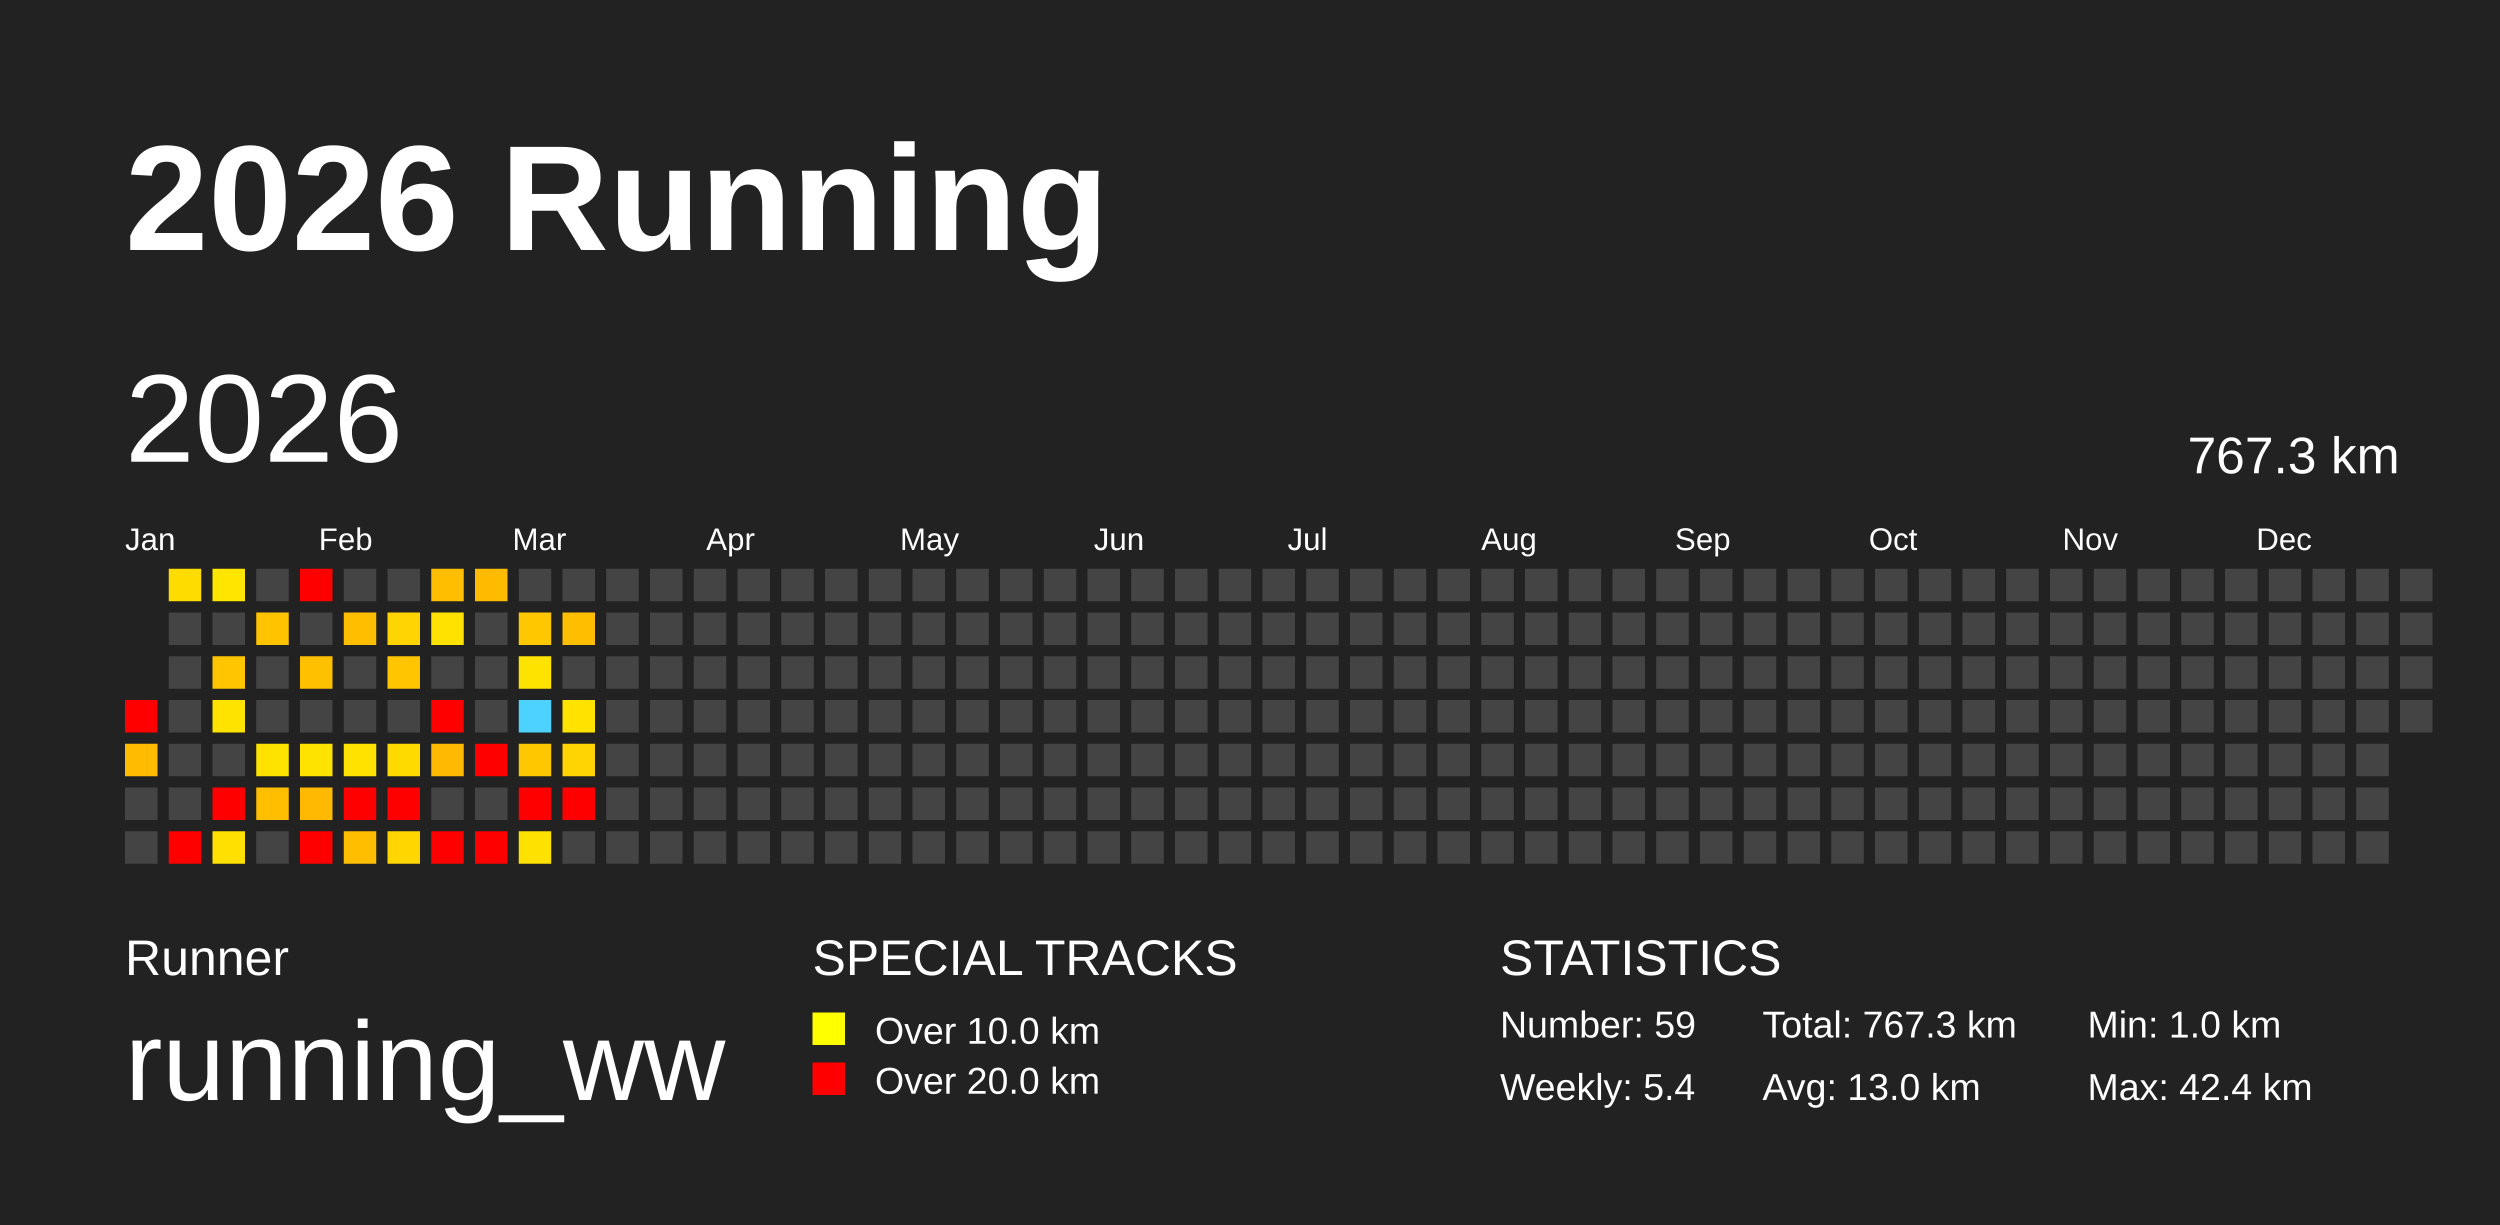
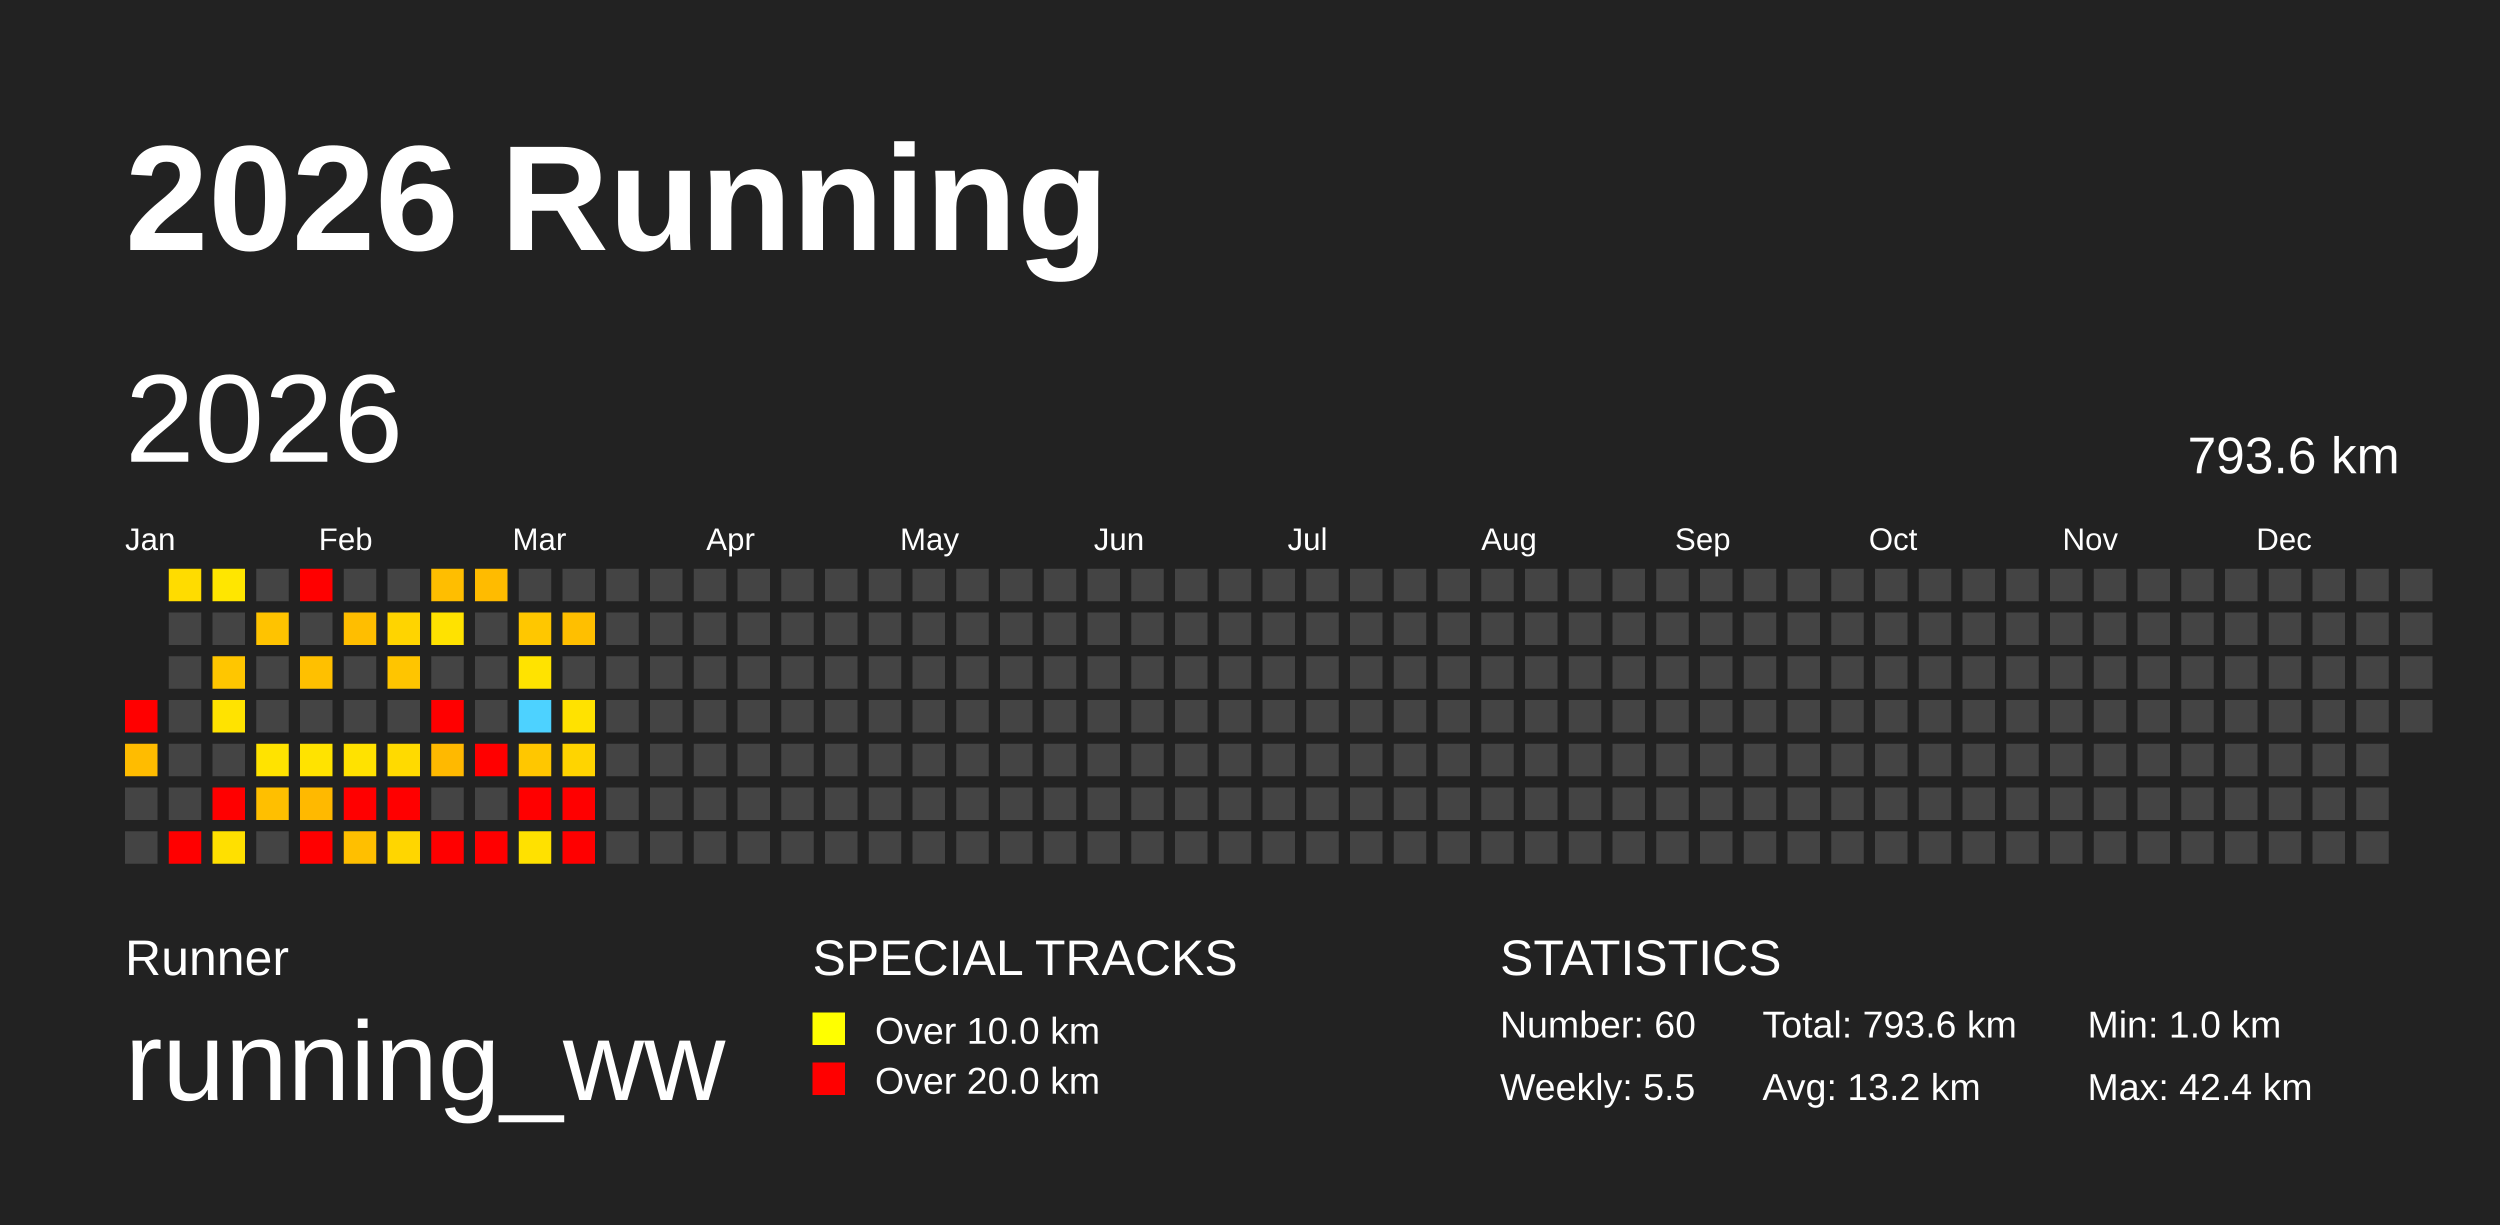
<svg xmlns="http://www.w3.org/2000/svg" baseProfile="full" height="98mm" version="1.1" viewBox="0,0,200,98" width="200mm">
  <defs />
  <rect fill="#222222" height="98" width="200" x="0" y="0" />
  <text fill="#FFFFFF" style="font-size:12px; font-family:Arial; font-weight:bold;" x="10" y="20">2026 Running</text>
  <text fill="#FFFFFF" style="font-size:4px; font-family:Arial" x="10" y="78">Runner</text>
  <text fill="#FFFFFF" style="font-size:9px; font-family:Arial" x="10" y="88">running_ww</text>
  <text fill="#FFFFFF" style="font-size:4px; font-family:Arial" x="65" y="78">SPECIAL TRACKS</text>
  <rect fill="yellow" height="2.6" width="2.6" x="65" y="81" />
  <text fill="#FFFFFF" style="font-size:3px; font-family:Arial" x="70" y="83.5">Over 10.0 km</text>
  <rect fill="red" height="2.6" width="2.6" x="65" y="85" />
  <text fill="#FFFFFF" style="font-size:3px; font-family:Arial" x="70" y="87.5">Over 20.0 km</text>
  <text fill="#FFFFFF" style="font-size:4px; font-family:Arial" x="120" y="78">STATISTICS</text>
-   <text fill="#FFFFFF" style="font-size:3px; font-family:Arial" x="120" y="83">Number: 59</text>
-   <text fill="#FFFFFF" style="font-size:3px; font-family:Arial" x="120" y="88">Weekly: 5.4</text>
-   <text fill="#FFFFFF" style="font-size:3px; font-family:Arial" x="141" y="83">Total: 767.3 km</text>
-   <text fill="#FFFFFF" style="font-size:3px; font-family:Arial" x="141" y="88">Avg: 13.0 km</text>
+   <text fill="#FFFFFF" style="font-size:3px; font-family:Arial" x="120" y="83">Number: 60</text>
+   <text fill="#FFFFFF" style="font-size:3px; font-family:Arial" x="120" y="88">Weekly: 5.5</text>
+   <text fill="#FFFFFF" style="font-size:3px; font-family:Arial" x="141" y="83">Total: 793.6 km</text>
+   <text fill="#FFFFFF" style="font-size:3px; font-family:Arial" x="141" y="88">Avg: 13.2 km</text>
  <text fill="#FFFFFF" style="font-size:3px; font-family:Arial" x="167" y="83">Min: 1.0 km</text>
  <text fill="#FFFFFF" style="font-size:3px; font-family:Arial" x="167" y="88">Max: 42.4 km</text>
  <text dominant-baseline="hanging" fill="#FFFFFF" style="font-size:10.0px; font-family:Arial;" x="10" y="30">2026</text>
-   <text dominant-baseline="hanging" fill="#FFFFFF" style="font-size:4.125px; font-family:Arial;" x="175" y="35">767.3 km</text>
+   <text dominant-baseline="hanging" fill="#FFFFFF" style="font-size:4.125px; font-family:Arial;" x="175" y="35">793.6 km</text>
  <text fill="#FFFFFF" style="font-size:2.5px; font-family:Arial" x="10.0" y="44">Jan</text>
  <text fill="#FFFFFF" style="font-size:2.5px; font-family:Arial" x="25.5" y="44">Feb</text>
  <text fill="#FFFFFF" style="font-size:2.5px; font-family:Arial" x="41.0" y="44">Mar</text>
  <text fill="#FFFFFF" style="font-size:2.5px; font-family:Arial" x="56.5" y="44">Apr</text>
  <text fill="#FFFFFF" style="font-size:2.5px; font-family:Arial" x="72.0" y="44">May</text>
  <text fill="#FFFFFF" style="font-size:2.5px; font-family:Arial" x="87.5" y="44">Jun</text>
  <text fill="#FFFFFF" style="font-size:2.5px; font-family:Arial" x="103.0" y="44">Jul</text>
  <text fill="#FFFFFF" style="font-size:2.5px; font-family:Arial" x="118.5" y="44">Aug</text>
  <text fill="#FFFFFF" style="font-size:2.5px; font-family:Arial" x="134.0" y="44">Sep</text>
  <text fill="#FFFFFF" style="font-size:2.5px; font-family:Arial" x="149.5" y="44">Oct</text>
  <text fill="#FFFFFF" style="font-size:2.5px; font-family:Arial" x="165.0" y="44">Nov</text>
  <text fill="#FFFFFF" style="font-size:2.5px; font-family:Arial" x="180.5" y="44">Dec</text>
  <rect fill="red" height="2.6" width="2.6" x="10.0" y="56.0" />
  <rect fill="#ffbc00" height="2.6" width="2.6" x="10.0" y="59.5" />
  <rect fill="#444444" height="2.6" width="2.6" x="10.0" y="63.0" />
  <rect fill="#444444" height="2.6" width="2.6" x="10.0" y="66.5" />
  <rect fill="#ffdc00" height="2.6" width="2.6" x="13.5" y="45.5" />
  <rect fill="#444444" height="2.6" width="2.6" x="13.5" y="49.0" />
  <rect fill="#444444" height="2.6" width="2.6" x="13.5" y="52.5" />
  <rect fill="#444444" height="2.6" width="2.6" x="13.5" y="56.0" />
  <rect fill="#444444" height="2.6" width="2.6" x="13.5" y="59.5" />
  <rect fill="#444444" height="2.6" width="2.6" x="13.5" y="63.0" />
  <rect fill="red" height="2.6" width="2.6" x="13.5" y="66.5" />
  <rect fill="#ffe600" height="2.6" width="2.6" x="17.0" y="45.5" />
  <rect fill="#444444" height="2.6" width="2.6" x="17.0" y="49.0" />
  <rect fill="#ffc600" height="2.6" width="2.6" x="17.0" y="52.5" />
  <rect fill="#ffe300" height="2.6" width="2.6" x="17.0" y="56.0" />
  <rect fill="#444444" height="2.6" width="2.6" x="17.0" y="59.5" />
  <rect fill="red" height="2.6" width="2.6" x="17.0" y="63.0" />
  <rect fill="#ffe000" height="2.6" width="2.6" x="17.0" y="66.5" />
  <rect fill="#444444" height="2.6" width="2.6" x="20.5" y="45.5" />
  <rect fill="#ffc300" height="2.6" width="2.6" x="20.5" y="49.0" />
  <rect fill="#444444" height="2.6" width="2.6" x="20.5" y="52.5" />
  <rect fill="#444444" height="2.6" width="2.6" x="20.5" y="56.0" />
  <rect fill="#ffe300" height="2.6" width="2.6" x="20.5" y="59.5" />
  <rect fill="#ffbf00" height="2.6" width="2.6" x="20.5" y="63.0" />
  <rect fill="#444444" height="2.6" width="2.6" x="20.5" y="66.5" />
  <rect fill="red" height="2.6" width="2.6" x="24.0" y="45.5" />
  <rect fill="#444444" height="2.6" width="2.6" x="24.0" y="49.0" />
  <rect fill="#ffc000" height="2.6" width="2.6" x="24.0" y="52.5" />
  <rect fill="#444444" height="2.6" width="2.6" x="24.0" y="56.0" />
  <rect fill="#ffe300" height="2.6" width="2.6" x="24.0" y="59.5" />
  <rect fill="#ffb900" height="2.6" width="2.6" x="24.0" y="63.0" />
  <rect fill="red" height="2.6" width="2.6" x="24.0" y="66.5" />
  <rect fill="#444444" height="2.6" width="2.6" x="27.5" y="45.5" />
  <rect fill="#ffbe00" height="2.6" width="2.6" x="27.5" y="49.0" />
  <rect fill="#444444" height="2.6" width="2.6" x="27.5" y="52.5" />
  <rect fill="#444444" height="2.6" width="2.6" x="27.5" y="56.0" />
  <rect fill="#ffe200" height="2.6" width="2.6" x="27.5" y="59.5" />
  <rect fill="red" height="2.6" width="2.6" x="27.5" y="63.0" />
  <rect fill="#ffbf00" height="2.6" width="2.6" x="27.5" y="66.5" />
  <rect fill="#444444" height="2.6" width="2.6" x="31.0" y="45.5" />
  <rect fill="#ffd400" height="2.6" width="2.6" x="31.0" y="49.0" />
  <rect fill="#ffc500" height="2.6" width="2.6" x="31.0" y="52.5" />
  <rect fill="#444444" height="2.6" width="2.6" x="31.0" y="56.0" />
  <rect fill="#ffda00" height="2.6" width="2.6" x="31.0" y="59.5" />
  <rect fill="red" height="2.6" width="2.6" x="31.0" y="63.0" />
  <rect fill="#ffd600" height="2.6" width="2.6" x="31.0" y="66.5" />
  <rect fill="#ffbe00" height="2.6" width="2.6" x="34.5" y="45.5" />
  <rect fill="#ffe200" height="2.6" width="2.6" x="34.5" y="49.0" />
  <rect fill="#444444" height="2.6" width="2.6" x="34.5" y="52.5" />
  <rect fill="red" height="2.6" width="2.6" x="34.5" y="56.0" />
  <rect fill="#ffb900" height="2.6" width="2.6" x="34.5" y="59.5" />
  <rect fill="#444444" height="2.6" width="2.6" x="34.5" y="63.0" />
  <rect fill="red" height="2.6" width="2.6" x="34.5" y="66.5" />
  <rect fill="#ffbb00" height="2.6" width="2.6" x="38.0" y="45.5" />
  <rect fill="#444444" height="2.6" width="2.6" x="38.0" y="49.0" />
  <rect fill="#444444" height="2.6" width="2.6" x="38.0" y="52.5" />
  <rect fill="#444444" height="2.6" width="2.6" x="38.0" y="56.0" />
  <rect fill="red" height="2.6" width="2.6" x="38.0" y="59.5" />
  <rect fill="#444444" height="2.6" width="2.6" x="38.0" y="63.0" />
  <rect fill="red" height="2.6" width="2.6" x="38.0" y="66.5" />
  <rect fill="#444444" height="2.6" width="2.6" x="41.5" y="45.5" />
  <rect fill="#ffc700" height="2.6" width="2.6" x="41.5" y="49.0" />
  <rect fill="#ffe300" height="2.6" width="2.6" x="41.5" y="52.5" />
  <rect fill="#4dd2ff" height="2.6" width="2.6" x="41.5" y="56.0" />
  <rect fill="#ffc700" height="2.6" width="2.6" x="41.5" y="59.5" />
  <rect fill="red" height="2.6" width="2.6" x="41.5" y="63.0" />
  <rect fill="#ffe100" height="2.6" width="2.6" x="41.5" y="66.5" />
  <rect fill="#444444" height="2.6" width="2.6" x="45.0" y="45.5" />
  <rect fill="#ffbf00" height="2.6" width="2.6" x="45.0" y="49.0" />
  <rect fill="#444444" height="2.6" width="2.6" x="45.0" y="52.5" />
  <rect fill="#ffe200" height="2.6" width="2.6" x="45.0" y="56.0" />
  <rect fill="#ffd400" height="2.6" width="2.6" x="45.0" y="59.5" />
  <rect fill="red" height="2.6" width="2.6" x="45.0" y="63.0" />
-   <rect fill="#444444" height="2.6" width="2.6" x="45.0" y="66.5" />
+   <rect fill="red" height="2.6" width="2.6" x="45.0" y="66.5" />
  <rect fill="#444444" height="2.6" width="2.6" x="48.5" y="45.5" />
  <rect fill="#444444" height="2.6" width="2.6" x="48.5" y="49.0" />
  <rect fill="#444444" height="2.6" width="2.6" x="48.5" y="52.5" />
  <rect fill="#444444" height="2.6" width="2.6" x="48.5" y="56.0" />
  <rect fill="#444444" height="2.6" width="2.6" x="48.5" y="59.5" />
  <rect fill="#444444" height="2.6" width="2.6" x="48.5" y="63.0" />
  <rect fill="#444444" height="2.6" width="2.6" x="48.5" y="66.5" />
  <rect fill="#444444" height="2.6" width="2.6" x="52.0" y="45.5" />
  <rect fill="#444444" height="2.6" width="2.6" x="52.0" y="49.0" />
  <rect fill="#444444" height="2.6" width="2.6" x="52.0" y="52.5" />
  <rect fill="#444444" height="2.6" width="2.6" x="52.0" y="56.0" />
  <rect fill="#444444" height="2.6" width="2.6" x="52.0" y="59.5" />
  <rect fill="#444444" height="2.6" width="2.6" x="52.0" y="63.0" />
  <rect fill="#444444" height="2.6" width="2.6" x="52.0" y="66.5" />
  <rect fill="#444444" height="2.6" width="2.6" x="55.5" y="45.5" />
  <rect fill="#444444" height="2.6" width="2.6" x="55.5" y="49.0" />
  <rect fill="#444444" height="2.6" width="2.6" x="55.5" y="52.5" />
  <rect fill="#444444" height="2.6" width="2.6" x="55.5" y="56.0" />
  <rect fill="#444444" height="2.6" width="2.6" x="55.5" y="59.5" />
  <rect fill="#444444" height="2.6" width="2.6" x="55.5" y="63.0" />
  <rect fill="#444444" height="2.6" width="2.6" x="55.5" y="66.5" />
  <rect fill="#444444" height="2.6" width="2.6" x="59.0" y="45.5" />
  <rect fill="#444444" height="2.6" width="2.6" x="59.0" y="49.0" />
  <rect fill="#444444" height="2.6" width="2.6" x="59.0" y="52.5" />
  <rect fill="#444444" height="2.6" width="2.6" x="59.0" y="56.0" />
  <rect fill="#444444" height="2.6" width="2.6" x="59.0" y="59.5" />
  <rect fill="#444444" height="2.6" width="2.6" x="59.0" y="63.0" />
  <rect fill="#444444" height="2.6" width="2.6" x="59.0" y="66.5" />
  <rect fill="#444444" height="2.6" width="2.6" x="62.5" y="45.5" />
  <rect fill="#444444" height="2.6" width="2.6" x="62.5" y="49.0" />
  <rect fill="#444444" height="2.6" width="2.6" x="62.5" y="52.5" />
  <rect fill="#444444" height="2.6" width="2.6" x="62.5" y="56.0" />
  <rect fill="#444444" height="2.6" width="2.6" x="62.5" y="59.5" />
  <rect fill="#444444" height="2.6" width="2.6" x="62.5" y="63.0" />
  <rect fill="#444444" height="2.6" width="2.6" x="62.5" y="66.5" />
  <rect fill="#444444" height="2.6" width="2.6" x="66.0" y="45.5" />
  <rect fill="#444444" height="2.6" width="2.6" x="66.0" y="49.0" />
  <rect fill="#444444" height="2.6" width="2.6" x="66.0" y="52.5" />
  <rect fill="#444444" height="2.6" width="2.6" x="66.0" y="56.0" />
  <rect fill="#444444" height="2.6" width="2.6" x="66.0" y="59.5" />
  <rect fill="#444444" height="2.6" width="2.6" x="66.0" y="63.0" />
  <rect fill="#444444" height="2.6" width="2.6" x="66.0" y="66.5" />
  <rect fill="#444444" height="2.6" width="2.6" x="69.5" y="45.5" />
  <rect fill="#444444" height="2.6" width="2.6" x="69.5" y="49.0" />
  <rect fill="#444444" height="2.6" width="2.6" x="69.5" y="52.5" />
  <rect fill="#444444" height="2.6" width="2.6" x="69.5" y="56.0" />
  <rect fill="#444444" height="2.6" width="2.6" x="69.5" y="59.5" />
  <rect fill="#444444" height="2.6" width="2.6" x="69.5" y="63.0" />
  <rect fill="#444444" height="2.6" width="2.6" x="69.5" y="66.5" />
  <rect fill="#444444" height="2.6" width="2.6" x="73.0" y="45.5" />
  <rect fill="#444444" height="2.6" width="2.6" x="73.0" y="49.0" />
  <rect fill="#444444" height="2.6" width="2.6" x="73.0" y="52.5" />
  <rect fill="#444444" height="2.6" width="2.6" x="73.0" y="56.0" />
  <rect fill="#444444" height="2.6" width="2.6" x="73.0" y="59.5" />
  <rect fill="#444444" height="2.6" width="2.6" x="73.0" y="63.0" />
  <rect fill="#444444" height="2.6" width="2.6" x="73.0" y="66.5" />
  <rect fill="#444444" height="2.6" width="2.6" x="76.5" y="45.5" />
  <rect fill="#444444" height="2.6" width="2.6" x="76.5" y="49.0" />
  <rect fill="#444444" height="2.6" width="2.6" x="76.5" y="52.5" />
  <rect fill="#444444" height="2.6" width="2.6" x="76.5" y="56.0" />
  <rect fill="#444444" height="2.6" width="2.6" x="76.5" y="59.5" />
  <rect fill="#444444" height="2.6" width="2.6" x="76.5" y="63.0" />
  <rect fill="#444444" height="2.6" width="2.6" x="76.5" y="66.5" />
  <rect fill="#444444" height="2.6" width="2.6" x="80.0" y="45.5" />
  <rect fill="#444444" height="2.6" width="2.6" x="80.0" y="49.0" />
  <rect fill="#444444" height="2.6" width="2.6" x="80.0" y="52.5" />
  <rect fill="#444444" height="2.6" width="2.6" x="80.0" y="56.0" />
  <rect fill="#444444" height="2.6" width="2.6" x="80.0" y="59.5" />
  <rect fill="#444444" height="2.6" width="2.6" x="80.0" y="63.0" />
  <rect fill="#444444" height="2.6" width="2.6" x="80.0" y="66.5" />
  <rect fill="#444444" height="2.6" width="2.6" x="83.5" y="45.5" />
  <rect fill="#444444" height="2.6" width="2.6" x="83.5" y="49.0" />
  <rect fill="#444444" height="2.6" width="2.6" x="83.5" y="52.5" />
  <rect fill="#444444" height="2.6" width="2.6" x="83.5" y="56.0" />
  <rect fill="#444444" height="2.6" width="2.6" x="83.5" y="59.5" />
  <rect fill="#444444" height="2.6" width="2.6" x="83.5" y="63.0" />
  <rect fill="#444444" height="2.6" width="2.6" x="83.5" y="66.5" />
  <rect fill="#444444" height="2.6" width="2.6" x="87.0" y="45.5" />
  <rect fill="#444444" height="2.6" width="2.6" x="87.0" y="49.0" />
  <rect fill="#444444" height="2.6" width="2.6" x="87.0" y="52.5" />
  <rect fill="#444444" height="2.6" width="2.6" x="87.0" y="56.0" />
  <rect fill="#444444" height="2.6" width="2.6" x="87.0" y="59.5" />
  <rect fill="#444444" height="2.6" width="2.6" x="87.0" y="63.0" />
  <rect fill="#444444" height="2.6" width="2.6" x="87.0" y="66.5" />
  <rect fill="#444444" height="2.6" width="2.6" x="90.5" y="45.5" />
  <rect fill="#444444" height="2.6" width="2.6" x="90.5" y="49.0" />
  <rect fill="#444444" height="2.6" width="2.6" x="90.5" y="52.5" />
  <rect fill="#444444" height="2.6" width="2.6" x="90.5" y="56.0" />
  <rect fill="#444444" height="2.6" width="2.6" x="90.5" y="59.5" />
  <rect fill="#444444" height="2.6" width="2.6" x="90.5" y="63.0" />
  <rect fill="#444444" height="2.6" width="2.6" x="90.5" y="66.5" />
  <rect fill="#444444" height="2.6" width="2.6" x="94.0" y="45.5" />
  <rect fill="#444444" height="2.6" width="2.6" x="94.0" y="49.0" />
  <rect fill="#444444" height="2.6" width="2.6" x="94.0" y="52.5" />
  <rect fill="#444444" height="2.6" width="2.6" x="94.0" y="56.0" />
  <rect fill="#444444" height="2.6" width="2.6" x="94.0" y="59.5" />
  <rect fill="#444444" height="2.6" width="2.6" x="94.0" y="63.0" />
  <rect fill="#444444" height="2.6" width="2.6" x="94.0" y="66.5" />
  <rect fill="#444444" height="2.6" width="2.6" x="97.5" y="45.5" />
  <rect fill="#444444" height="2.6" width="2.6" x="97.5" y="49.0" />
  <rect fill="#444444" height="2.6" width="2.6" x="97.5" y="52.5" />
  <rect fill="#444444" height="2.6" width="2.6" x="97.5" y="56.0" />
  <rect fill="#444444" height="2.6" width="2.6" x="97.5" y="59.5" />
  <rect fill="#444444" height="2.6" width="2.6" x="97.5" y="63.0" />
  <rect fill="#444444" height="2.6" width="2.6" x="97.5" y="66.5" />
  <rect fill="#444444" height="2.6" width="2.6" x="101.0" y="45.5" />
  <rect fill="#444444" height="2.6" width="2.6" x="101.0" y="49.0" />
  <rect fill="#444444" height="2.6" width="2.6" x="101.0" y="52.5" />
  <rect fill="#444444" height="2.6" width="2.6" x="101.0" y="56.0" />
  <rect fill="#444444" height="2.6" width="2.6" x="101.0" y="59.5" />
  <rect fill="#444444" height="2.6" width="2.6" x="101.0" y="63.0" />
  <rect fill="#444444" height="2.6" width="2.6" x="101.0" y="66.5" />
  <rect fill="#444444" height="2.6" width="2.6" x="104.5" y="45.5" />
  <rect fill="#444444" height="2.6" width="2.6" x="104.5" y="49.0" />
  <rect fill="#444444" height="2.6" width="2.6" x="104.5" y="52.5" />
  <rect fill="#444444" height="2.6" width="2.6" x="104.5" y="56.0" />
  <rect fill="#444444" height="2.6" width="2.6" x="104.5" y="59.5" />
  <rect fill="#444444" height="2.6" width="2.6" x="104.5" y="63.0" />
  <rect fill="#444444" height="2.6" width="2.6" x="104.5" y="66.5" />
  <rect fill="#444444" height="2.6" width="2.6" x="108.0" y="45.5" />
  <rect fill="#444444" height="2.6" width="2.6" x="108.0" y="49.0" />
  <rect fill="#444444" height="2.6" width="2.6" x="108.0" y="52.5" />
  <rect fill="#444444" height="2.6" width="2.6" x="108.0" y="56.0" />
  <rect fill="#444444" height="2.6" width="2.6" x="108.0" y="59.5" />
  <rect fill="#444444" height="2.6" width="2.6" x="108.0" y="63.0" />
  <rect fill="#444444" height="2.6" width="2.6" x="108.0" y="66.5" />
  <rect fill="#444444" height="2.6" width="2.6" x="111.5" y="45.5" />
  <rect fill="#444444" height="2.6" width="2.6" x="111.5" y="49.0" />
  <rect fill="#444444" height="2.6" width="2.6" x="111.5" y="52.5" />
  <rect fill="#444444" height="2.6" width="2.6" x="111.5" y="56.0" />
  <rect fill="#444444" height="2.6" width="2.6" x="111.5" y="59.5" />
  <rect fill="#444444" height="2.6" width="2.6" x="111.5" y="63.0" />
  <rect fill="#444444" height="2.6" width="2.6" x="111.5" y="66.5" />
  <rect fill="#444444" height="2.6" width="2.6" x="115.0" y="45.5" />
  <rect fill="#444444" height="2.6" width="2.6" x="115.0" y="49.0" />
  <rect fill="#444444" height="2.6" width="2.6" x="115.0" y="52.5" />
  <rect fill="#444444" height="2.6" width="2.6" x="115.0" y="56.0" />
  <rect fill="#444444" height="2.6" width="2.6" x="115.0" y="59.5" />
  <rect fill="#444444" height="2.6" width="2.6" x="115.0" y="63.0" />
  <rect fill="#444444" height="2.6" width="2.6" x="115.0" y="66.5" />
  <rect fill="#444444" height="2.6" width="2.6" x="118.5" y="45.5" />
  <rect fill="#444444" height="2.6" width="2.6" x="118.5" y="49.0" />
  <rect fill="#444444" height="2.6" width="2.6" x="118.5" y="52.5" />
  <rect fill="#444444" height="2.6" width="2.6" x="118.5" y="56.0" />
  <rect fill="#444444" height="2.6" width="2.6" x="118.5" y="59.5" />
  <rect fill="#444444" height="2.6" width="2.6" x="118.5" y="63.0" />
  <rect fill="#444444" height="2.6" width="2.6" x="118.5" y="66.5" />
  <rect fill="#444444" height="2.6" width="2.6" x="122.0" y="45.5" />
  <rect fill="#444444" height="2.6" width="2.6" x="122.0" y="49.0" />
  <rect fill="#444444" height="2.6" width="2.6" x="122.0" y="52.5" />
  <rect fill="#444444" height="2.6" width="2.6" x="122.0" y="56.0" />
  <rect fill="#444444" height="2.6" width="2.6" x="122.0" y="59.5" />
  <rect fill="#444444" height="2.6" width="2.6" x="122.0" y="63.0" />
  <rect fill="#444444" height="2.6" width="2.6" x="122.0" y="66.5" />
  <rect fill="#444444" height="2.6" width="2.6" x="125.5" y="45.5" />
  <rect fill="#444444" height="2.6" width="2.6" x="125.5" y="49.0" />
  <rect fill="#444444" height="2.6" width="2.6" x="125.5" y="52.5" />
  <rect fill="#444444" height="2.6" width="2.6" x="125.5" y="56.0" />
  <rect fill="#444444" height="2.6" width="2.6" x="125.5" y="59.5" />
  <rect fill="#444444" height="2.6" width="2.6" x="125.5" y="63.0" />
  <rect fill="#444444" height="2.6" width="2.6" x="125.5" y="66.5" />
  <rect fill="#444444" height="2.6" width="2.6" x="129.0" y="45.5" />
  <rect fill="#444444" height="2.6" width="2.6" x="129.0" y="49.0" />
  <rect fill="#444444" height="2.6" width="2.6" x="129.0" y="52.5" />
  <rect fill="#444444" height="2.6" width="2.6" x="129.0" y="56.0" />
  <rect fill="#444444" height="2.6" width="2.6" x="129.0" y="59.5" />
  <rect fill="#444444" height="2.6" width="2.6" x="129.0" y="63.0" />
  <rect fill="#444444" height="2.6" width="2.6" x="129.0" y="66.5" />
  <rect fill="#444444" height="2.6" width="2.6" x="132.5" y="45.5" />
  <rect fill="#444444" height="2.6" width="2.6" x="132.5" y="49.0" />
  <rect fill="#444444" height="2.6" width="2.6" x="132.5" y="52.5" />
  <rect fill="#444444" height="2.6" width="2.6" x="132.5" y="56.0" />
  <rect fill="#444444" height="2.6" width="2.6" x="132.5" y="59.5" />
  <rect fill="#444444" height="2.6" width="2.6" x="132.5" y="63.0" />
  <rect fill="#444444" height="2.6" width="2.6" x="132.5" y="66.5" />
  <rect fill="#444444" height="2.6" width="2.6" x="136.0" y="45.5" />
  <rect fill="#444444" height="2.6" width="2.6" x="136.0" y="49.0" />
  <rect fill="#444444" height="2.6" width="2.6" x="136.0" y="52.5" />
  <rect fill="#444444" height="2.6" width="2.6" x="136.0" y="56.0" />
  <rect fill="#444444" height="2.6" width="2.6" x="136.0" y="59.5" />
  <rect fill="#444444" height="2.6" width="2.6" x="136.0" y="63.0" />
  <rect fill="#444444" height="2.6" width="2.6" x="136.0" y="66.5" />
  <rect fill="#444444" height="2.6" width="2.6" x="139.5" y="45.5" />
  <rect fill="#444444" height="2.6" width="2.6" x="139.5" y="49.0" />
  <rect fill="#444444" height="2.6" width="2.6" x="139.5" y="52.5" />
  <rect fill="#444444" height="2.6" width="2.6" x="139.5" y="56.0" />
  <rect fill="#444444" height="2.6" width="2.6" x="139.5" y="59.5" />
  <rect fill="#444444" height="2.6" width="2.6" x="139.5" y="63.0" />
  <rect fill="#444444" height="2.6" width="2.6" x="139.5" y="66.5" />
  <rect fill="#444444" height="2.6" width="2.6" x="143.0" y="45.5" />
  <rect fill="#444444" height="2.6" width="2.6" x="143.0" y="49.0" />
  <rect fill="#444444" height="2.6" width="2.6" x="143.0" y="52.5" />
  <rect fill="#444444" height="2.6" width="2.6" x="143.0" y="56.0" />
  <rect fill="#444444" height="2.6" width="2.6" x="143.0" y="59.5" />
  <rect fill="#444444" height="2.6" width="2.6" x="143.0" y="63.0" />
  <rect fill="#444444" height="2.6" width="2.6" x="143.0" y="66.5" />
  <rect fill="#444444" height="2.6" width="2.6" x="146.5" y="45.5" />
  <rect fill="#444444" height="2.6" width="2.6" x="146.5" y="49.0" />
  <rect fill="#444444" height="2.6" width="2.6" x="146.5" y="52.5" />
  <rect fill="#444444" height="2.6" width="2.6" x="146.5" y="56.0" />
  <rect fill="#444444" height="2.6" width="2.6" x="146.5" y="59.5" />
  <rect fill="#444444" height="2.6" width="2.6" x="146.5" y="63.0" />
  <rect fill="#444444" height="2.6" width="2.6" x="146.5" y="66.5" />
  <rect fill="#444444" height="2.6" width="2.6" x="150.0" y="45.5" />
  <rect fill="#444444" height="2.6" width="2.6" x="150.0" y="49.0" />
  <rect fill="#444444" height="2.6" width="2.6" x="150.0" y="52.5" />
  <rect fill="#444444" height="2.6" width="2.6" x="150.0" y="56.0" />
  <rect fill="#444444" height="2.6" width="2.6" x="150.0" y="59.5" />
  <rect fill="#444444" height="2.6" width="2.6" x="150.0" y="63.0" />
  <rect fill="#444444" height="2.6" width="2.6" x="150.0" y="66.5" />
  <rect fill="#444444" height="2.6" width="2.6" x="153.5" y="45.5" />
  <rect fill="#444444" height="2.6" width="2.6" x="153.5" y="49.0" />
  <rect fill="#444444" height="2.6" width="2.6" x="153.5" y="52.5" />
  <rect fill="#444444" height="2.6" width="2.6" x="153.5" y="56.0" />
  <rect fill="#444444" height="2.6" width="2.6" x="153.5" y="59.5" />
  <rect fill="#444444" height="2.6" width="2.6" x="153.5" y="63.0" />
  <rect fill="#444444" height="2.6" width="2.6" x="153.5" y="66.5" />
  <rect fill="#444444" height="2.6" width="2.6" x="157.0" y="45.5" />
  <rect fill="#444444" height="2.6" width="2.6" x="157.0" y="49.0" />
  <rect fill="#444444" height="2.6" width="2.6" x="157.0" y="52.5" />
  <rect fill="#444444" height="2.6" width="2.6" x="157.0" y="56.0" />
  <rect fill="#444444" height="2.6" width="2.6" x="157.0" y="59.5" />
  <rect fill="#444444" height="2.6" width="2.6" x="157.0" y="63.0" />
  <rect fill="#444444" height="2.6" width="2.6" x="157.0" y="66.5" />
  <rect fill="#444444" height="2.6" width="2.6" x="160.5" y="45.5" />
  <rect fill="#444444" height="2.6" width="2.6" x="160.5" y="49.0" />
  <rect fill="#444444" height="2.6" width="2.6" x="160.5" y="52.5" />
  <rect fill="#444444" height="2.6" width="2.6" x="160.5" y="56.0" />
  <rect fill="#444444" height="2.6" width="2.6" x="160.5" y="59.5" />
  <rect fill="#444444" height="2.6" width="2.6" x="160.5" y="63.0" />
  <rect fill="#444444" height="2.6" width="2.6" x="160.5" y="66.5" />
  <rect fill="#444444" height="2.6" width="2.6" x="164.0" y="45.5" />
  <rect fill="#444444" height="2.6" width="2.6" x="164.0" y="49.0" />
  <rect fill="#444444" height="2.6" width="2.6" x="164.0" y="52.5" />
  <rect fill="#444444" height="2.6" width="2.6" x="164.0" y="56.0" />
  <rect fill="#444444" height="2.6" width="2.6" x="164.0" y="59.5" />
  <rect fill="#444444" height="2.6" width="2.6" x="164.0" y="63.0" />
  <rect fill="#444444" height="2.6" width="2.6" x="164.0" y="66.5" />
  <rect fill="#444444" height="2.6" width="2.6" x="167.5" y="45.5" />
  <rect fill="#444444" height="2.6" width="2.6" x="167.5" y="49.0" />
  <rect fill="#444444" height="2.6" width="2.6" x="167.5" y="52.5" />
  <rect fill="#444444" height="2.6" width="2.6" x="167.5" y="56.0" />
  <rect fill="#444444" height="2.6" width="2.6" x="167.5" y="59.5" />
  <rect fill="#444444" height="2.6" width="2.6" x="167.5" y="63.0" />
  <rect fill="#444444" height="2.6" width="2.6" x="167.5" y="66.5" />
  <rect fill="#444444" height="2.6" width="2.6" x="171.0" y="45.5" />
  <rect fill="#444444" height="2.6" width="2.6" x="171.0" y="49.0" />
  <rect fill="#444444" height="2.6" width="2.6" x="171.0" y="52.5" />
  <rect fill="#444444" height="2.6" width="2.6" x="171.0" y="56.0" />
  <rect fill="#444444" height="2.6" width="2.6" x="171.0" y="59.5" />
  <rect fill="#444444" height="2.6" width="2.6" x="171.0" y="63.0" />
  <rect fill="#444444" height="2.6" width="2.6" x="171.0" y="66.5" />
  <rect fill="#444444" height="2.6" width="2.6" x="174.5" y="45.5" />
  <rect fill="#444444" height="2.6" width="2.6" x="174.5" y="49.0" />
  <rect fill="#444444" height="2.6" width="2.6" x="174.5" y="52.5" />
  <rect fill="#444444" height="2.6" width="2.6" x="174.5" y="56.0" />
  <rect fill="#444444" height="2.6" width="2.6" x="174.5" y="59.5" />
  <rect fill="#444444" height="2.6" width="2.6" x="174.5" y="63.0" />
  <rect fill="#444444" height="2.6" width="2.6" x="174.5" y="66.5" />
  <rect fill="#444444" height="2.6" width="2.6" x="178.0" y="45.5" />
  <rect fill="#444444" height="2.6" width="2.6" x="178.0" y="49.0" />
  <rect fill="#444444" height="2.6" width="2.6" x="178.0" y="52.5" />
  <rect fill="#444444" height="2.6" width="2.6" x="178.0" y="56.0" />
  <rect fill="#444444" height="2.6" width="2.6" x="178.0" y="59.5" />
  <rect fill="#444444" height="2.6" width="2.6" x="178.0" y="63.0" />
  <rect fill="#444444" height="2.6" width="2.6" x="178.0" y="66.5" />
  <rect fill="#444444" height="2.6" width="2.6" x="181.5" y="45.5" />
  <rect fill="#444444" height="2.6" width="2.6" x="181.5" y="49.0" />
  <rect fill="#444444" height="2.6" width="2.6" x="181.5" y="52.5" />
  <rect fill="#444444" height="2.6" width="2.6" x="181.5" y="56.0" />
  <rect fill="#444444" height="2.6" width="2.6" x="181.5" y="59.5" />
  <rect fill="#444444" height="2.6" width="2.6" x="181.5" y="63.0" />
  <rect fill="#444444" height="2.6" width="2.6" x="181.5" y="66.5" />
  <rect fill="#444444" height="2.6" width="2.6" x="185.0" y="45.5" />
  <rect fill="#444444" height="2.6" width="2.6" x="185.0" y="49.0" />
  <rect fill="#444444" height="2.6" width="2.6" x="185.0" y="52.5" />
  <rect fill="#444444" height="2.6" width="2.6" x="185.0" y="56.0" />
  <rect fill="#444444" height="2.6" width="2.6" x="185.0" y="59.5" />
  <rect fill="#444444" height="2.6" width="2.6" x="185.0" y="63.0" />
  <rect fill="#444444" height="2.6" width="2.6" x="185.0" y="66.5" />
  <rect fill="#444444" height="2.6" width="2.6" x="188.5" y="45.5" />
  <rect fill="#444444" height="2.6" width="2.6" x="188.5" y="49.0" />
  <rect fill="#444444" height="2.6" width="2.6" x="188.5" y="52.5" />
  <rect fill="#444444" height="2.6" width="2.6" x="188.5" y="56.0" />
  <rect fill="#444444" height="2.6" width="2.6" x="188.5" y="59.5" />
  <rect fill="#444444" height="2.6" width="2.6" x="188.5" y="63.0" />
  <rect fill="#444444" height="2.6" width="2.6" x="188.5" y="66.5" />
  <rect fill="#444444" height="2.6" width="2.6" x="192.0" y="45.5" />
  <rect fill="#444444" height="2.6" width="2.6" x="192.0" y="49.0" />
  <rect fill="#444444" height="2.6" width="2.6" x="192.0" y="52.5" />
  <rect fill="#444444" height="2.6" width="2.6" x="192.0" y="56.0" />
</svg>
